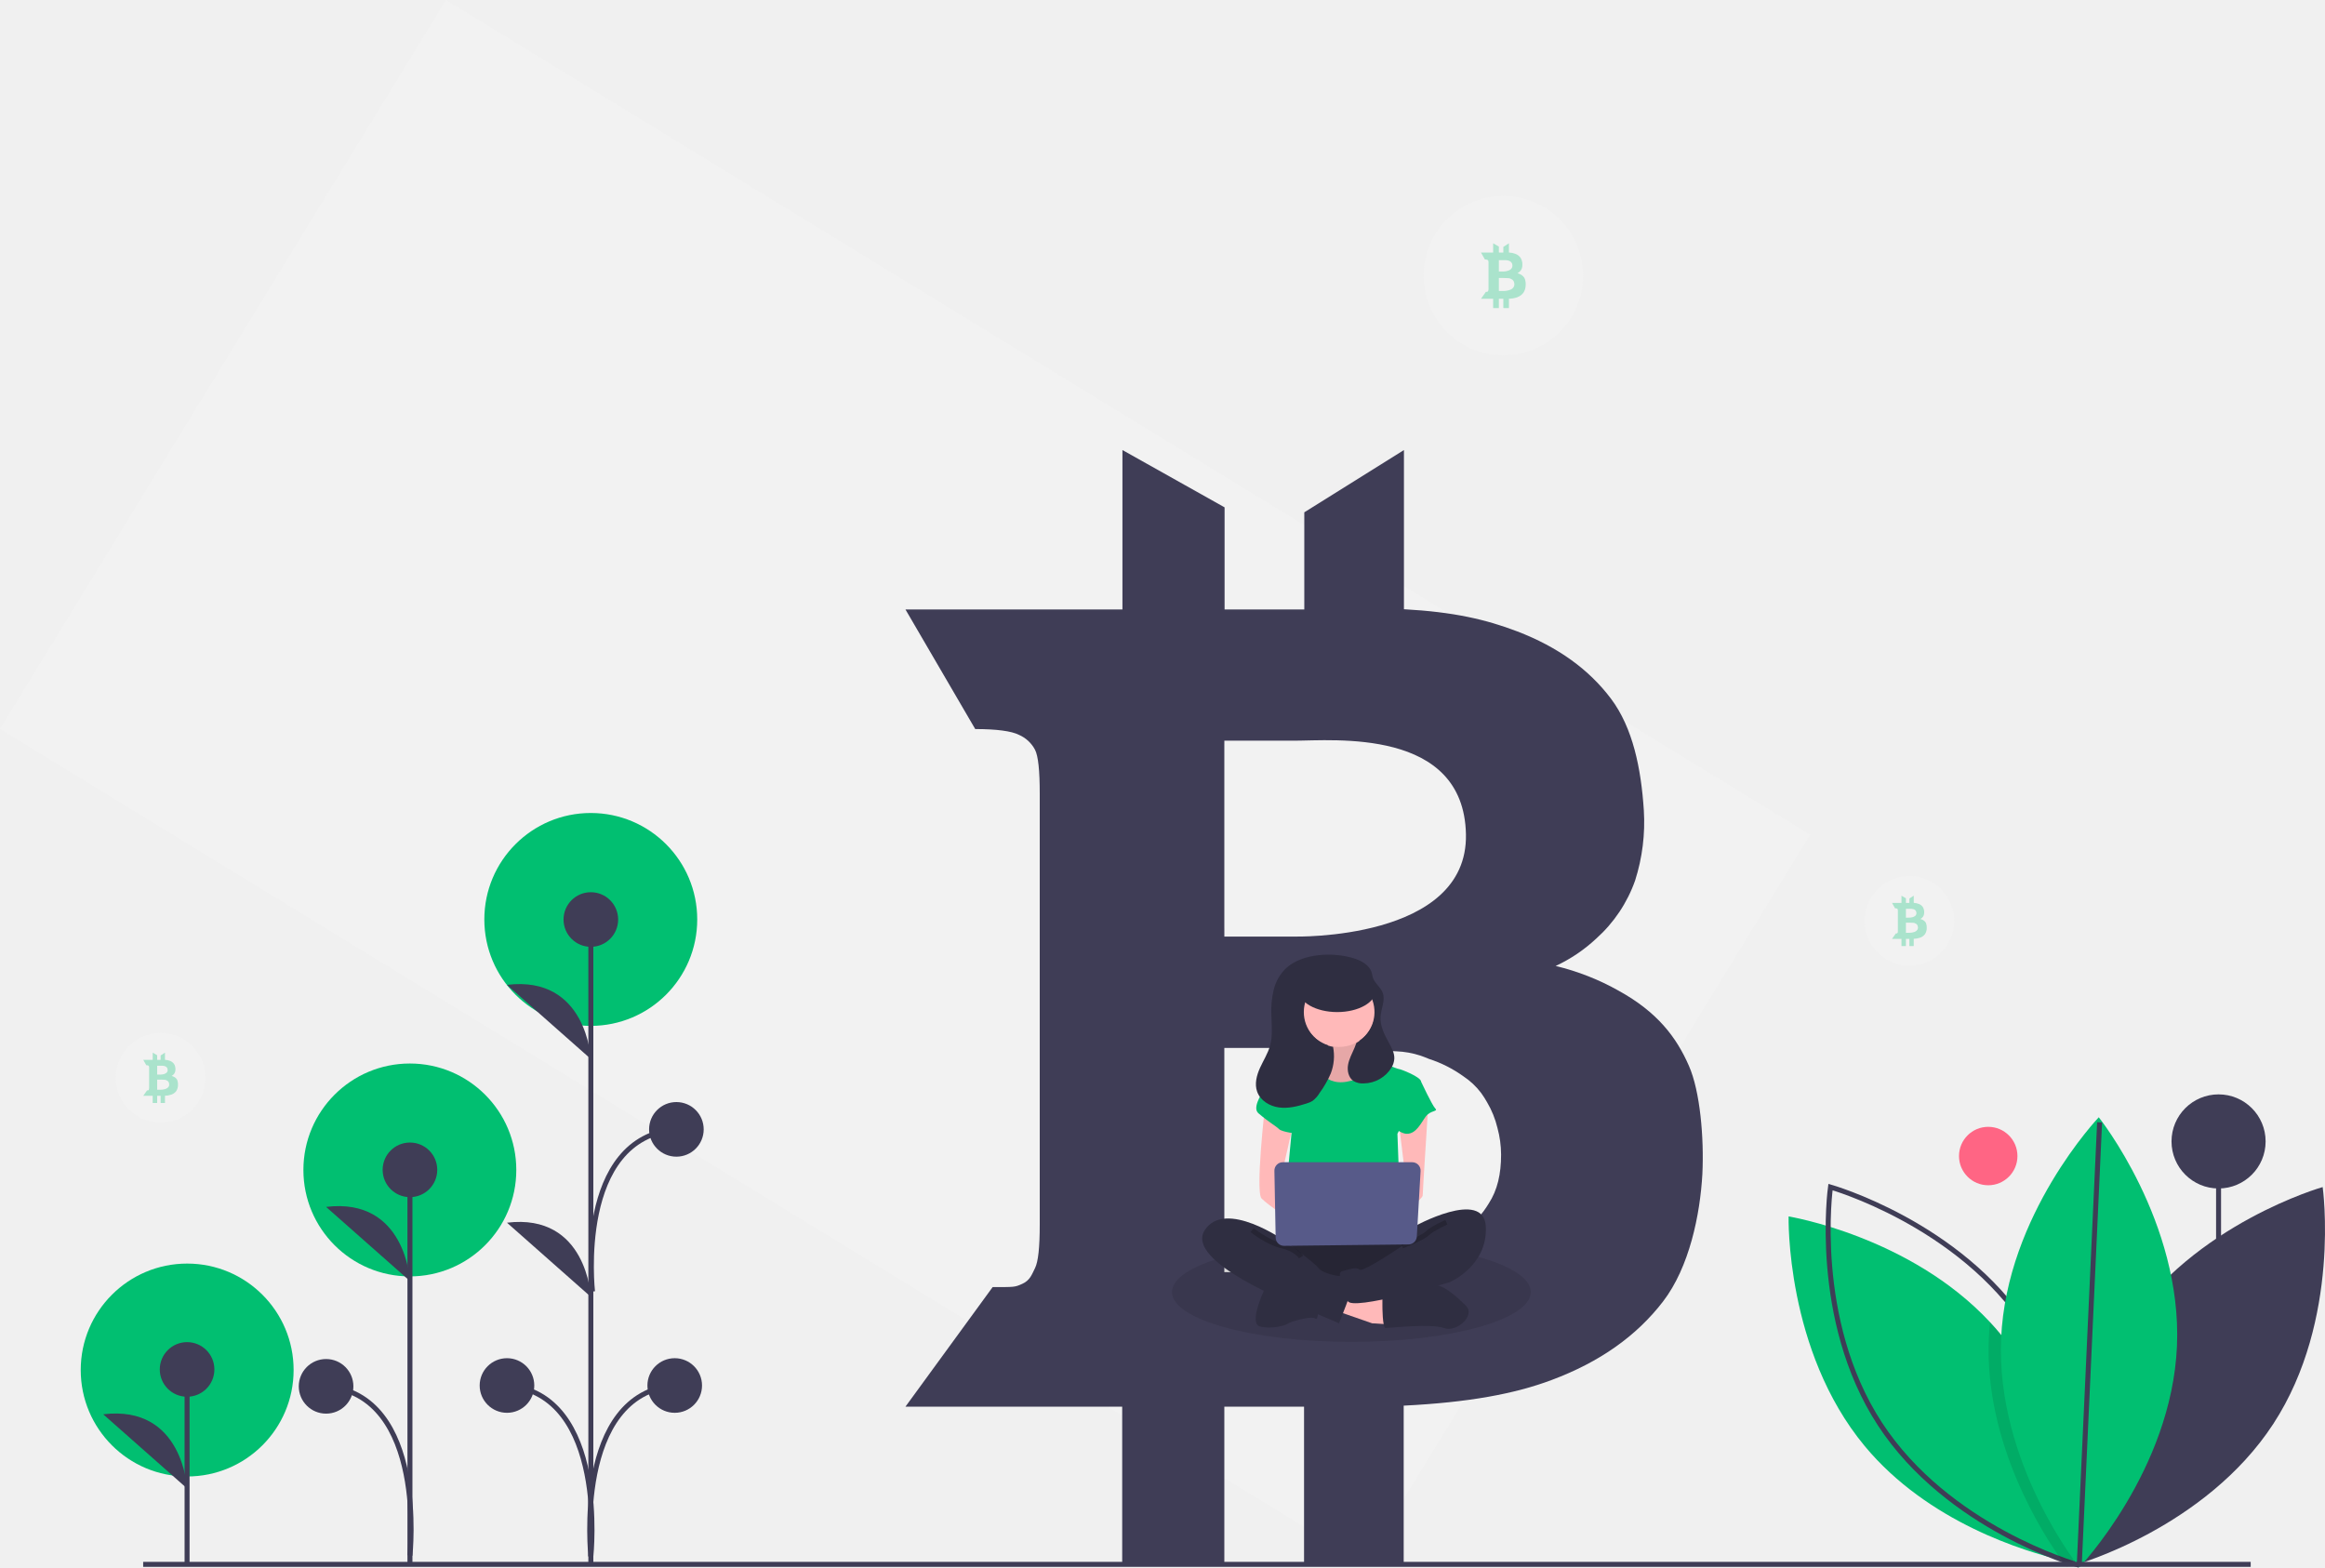
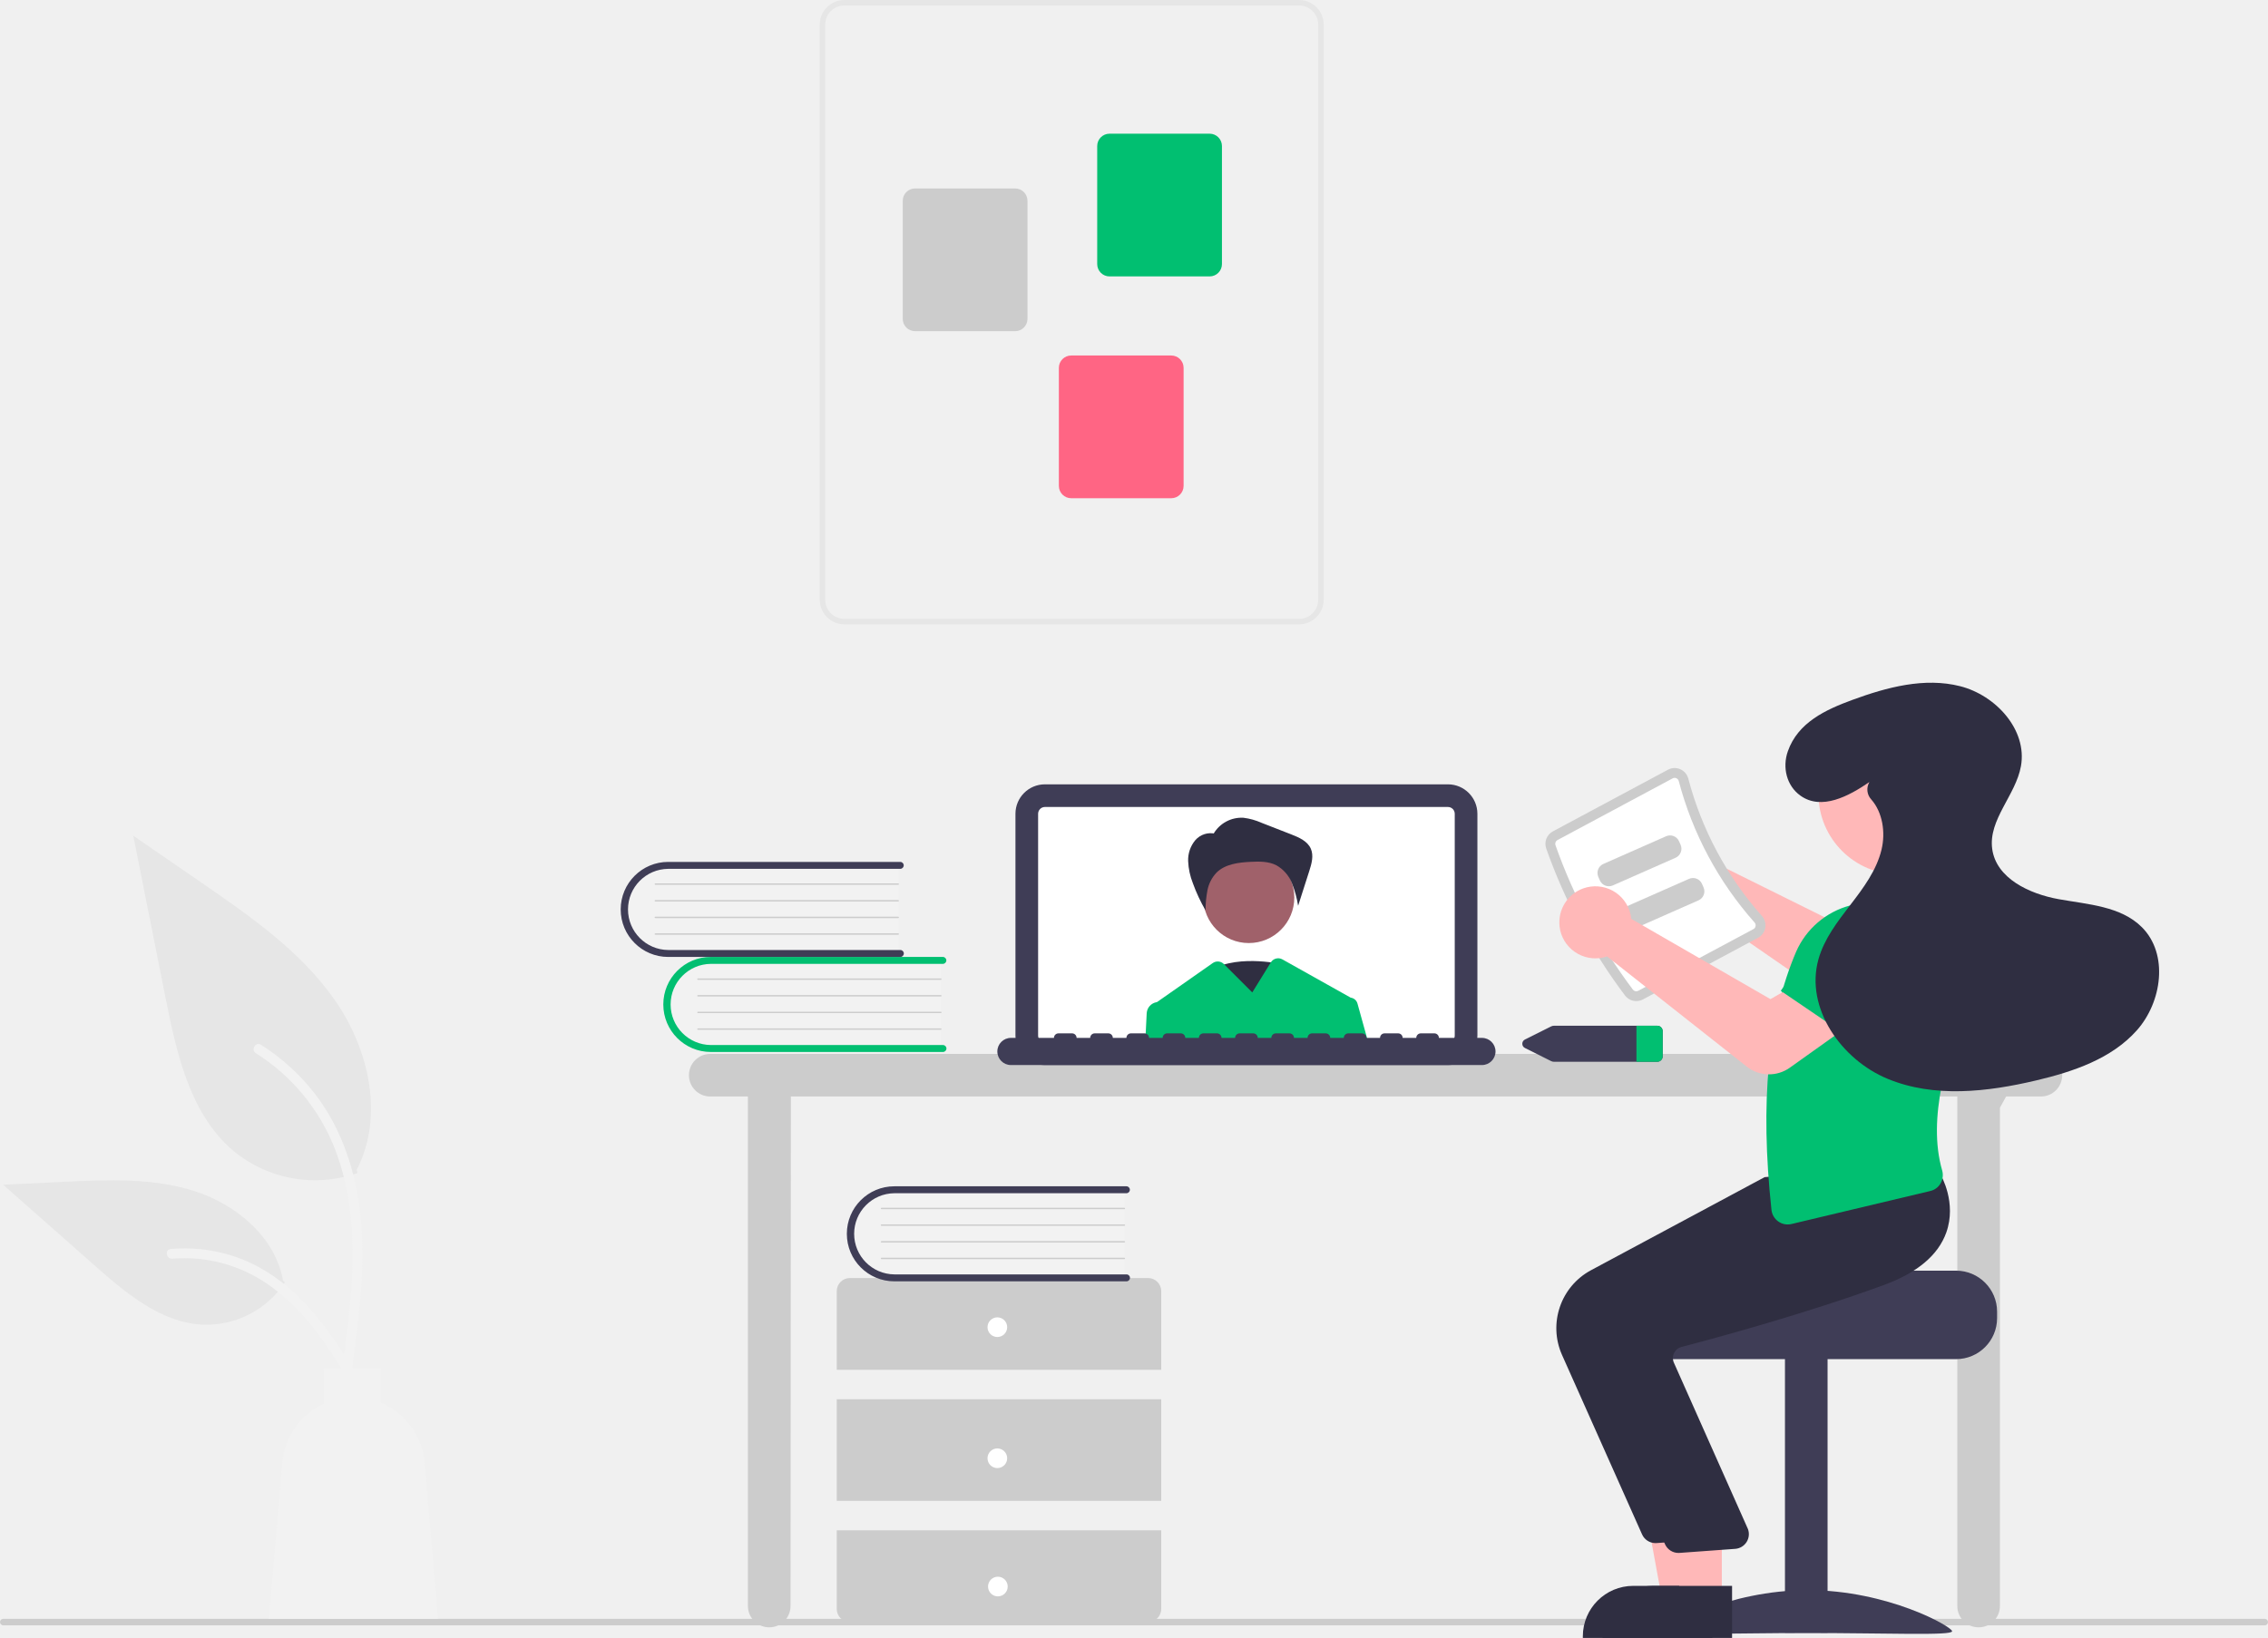
- <svg xmlns="http://www.w3.org/2000/svg" id="b8075969-ef49-4240-a25e-f088236f2735" data-name="Layer 1" width="933.321" height="629.287" viewBox="0 0 933.321 629.287">
-   <circle cx="603.482" cy="110.659" r="32" fill="#f2f2f2" />
-   <rect x="175.661" y="277.725" width="642" height="343" transform="translate(174.1087 -328.5784) rotate(31.45906)" fill="#f2f2f2" />
-   <path d="M811.321,563.266c-5-11.5-12.7-21.6-28.1-30.1a98.147,98.147,0,0,0-25.4-10,62.219,62.219,0,0,0,16.3-11,56.368,56.368,0,0,0,15.6-23.3,77.109,77.109,0,0,0,3.5-28.2c-1.1-16.8-4.4-33.1-13.2-44.8s-21.2-20.7-37.6-27c-12.6-4.8-25.5-7.8-45.5-8.9v-63.9l-40,25v39h-32v-41l-41-23v64h-87.1l28,48c8.65.01,14.51.81,17.5,2.3a13.225,13.225,0,0,1,6.5,6c1.3,2.5,1.9,8.4,1.9,17.5v173.2c0,9-.6,14.8-1.9,17.4s-2,4.9-5.1,6.3-3.2,1.3-11.8,1.3h-.1l-35,48h87v64h41v-64h32v64h40v-64.4c26-1.3,44.5-4.7,59.4-10.3,19.3-7.2,34.1-17.7,44.7-31.5s14.9-34.9,15.8-51.2C817.421,592.166,815.821,573.466,811.321,563.266Zm-186.5-129.2h.01v-1.33h27.96c15.73,0,68.15-5.24,69.02,37.57.88,42.81-69.02,41.06-69.02,41.06h-27.96v-3.3h-.01Zm0,122h32c6.5,0,28.86.99,37,1.36a35.499,35.499,0,0,1,9.76,1.74c1.15.39,2.24.83,3.42,1.32a49.732,49.732,0,0,1,13.79,6.98,28.807,28.807,0,0,1,7.13,6.7,38.229,38.229,0,0,1,2.36,3.69,37.473,37.473,0,0,1,4.17,10.29,41.737,41.737,0,0,1,1.47,10.72c0,7.79-1.44,14.24-4.99,19.7-4.81,8.06-12.7,13.77-21.58,17.8-22.96,10.44-52.53,9.7-52.53,9.7h-32Z" transform="translate(-133.3394 -135.4067)" fill="#3f3d56" />
-   <path d="M745.481,247.412a3.437,3.437,0,0,0-1.575-1.747,5.393,5.393,0,0,0-1.424-.58,3.482,3.482,0,0,0,.914-.638,3.282,3.282,0,0,0,.875-1.352,4.623,4.623,0,0,0,.196-1.637,4.992,4.992,0,0,0-.74-2.6,4.633,4.633,0,0,0-2.108-1.567,7.682,7.682,0,0,0-2.551-.517v-3.708l-2.242,1.451V236.78h-1.794v-2.379l-2.298-1.335V236.78h-4.883l1.57,2.786a2.447,2.447,0,0,1,.981.133.752.752,0,0,1,.364.348,2.884,2.884,0,0,1,.107,1.016v10.052a2.888,2.888,0,0,1-.107,1.01c-.073.151-.112.284-.286.366s-.179.075-.661.075h-.006l-1.962,2.786h4.877v3.714h2.298v-3.714h1.794v3.714H739.062v-3.737a10.628,10.628,0,0,0,3.33-.598,5.476,5.476,0,0,0,2.506-1.828,5.802,5.802,0,0,0,.886-2.971A6.754,6.754,0,0,0,745.481,247.412ZM735.026,239.914h.001v-.077h1.567c.882,0,3.82-.304,3.869,2.18.049,2.485-3.869,2.383-3.869,2.383H735.026v-.192h-.001Zm0,7.08h1.794c.364,0,1.618.057,2.074.079a1.929,1.929,0,0,1,.547.101c.064.023.126.048.192.077a2.753,2.753,0,0,1,.773.405,1.639,1.639,0,0,1,.4.389,2.482,2.482,0,0,1,.366.811,2.502,2.502,0,0,1,.082.622,2.085,2.085,0,0,1-.28,1.143,2.648,2.648,0,0,1-1.21,1.033,7.554,7.554,0,0,1-2.945.563h-1.794Z" transform="translate(-133.3394 -135.4067)" fill="#01bf71" opacity="0.3" />
-   <circle cx="798.13" cy="464.063" r="11.729" fill="#ff6584" />
-   <line x1="890.596" y1="591.744" x2="890.596" y2="458.194" fill="#3f3d56" stroke="#3f3d56" stroke-miterlimit="10" stroke-width="2" />
-   <circle cx="890.596" cy="458.194" r="18.886" fill="#3f3d56" />
-   <path d="M986.741,668.376c-27.28,41.835-19.805,95.043-19.805,95.043s51.704-14.619,78.983-56.454,19.805-95.043,19.805-95.043S1014.02,626.542,986.741,668.376Z" transform="translate(-133.3394 -135.4067)" fill="#3f3d56" />
-   <path d="M966.791,762.933s-.664-.106-1.886-.353c-.975-.198-2.317-.48-3.956-.869-14.652-3.455-53.608-15.133-79.077-45.837-31.877-38.447-30.534-92.161-30.534-92.161s48.74,7.92,80.857,42.446q2.088,2.225,4.062,4.613c27.737,33.452,30.322,78.462,30.527,89.589C966.812,762.028,966.791,762.933,966.791,762.933Z" transform="translate(-133.3394 -135.4067)" fill="#01bf71" />
-   <path d="M947.131,668.376c27.28,41.835,19.805,95.043,19.805,95.043s-51.704-14.619-78.983-56.454-19.805-95.043-19.805-95.043S919.851,626.542,947.131,668.376Z" transform="translate(-133.3394 -135.4067)" fill="none" stroke="#3f3d56" stroke-miterlimit="10" stroke-width="2" />
-   <path d="M966.783,760.361c-.721.869-1.356,1.611-1.879,2.218-1.159,1.321-1.816,2.014-1.816,2.014s-.798-1.003-2.141-2.882c-7.369-10.272-31.071-46.797-29.241-88.989q.148-3.317.487-6.563,2.088,2.225,4.062,4.613C963.993,704.224,966.579,749.234,966.783,760.361Z" transform="translate(-133.3394 -135.4067)" opacity="0.1" />
-   <path d="M1007.232,675.773c-2.156,49.896-39.195,88.82-39.195,88.82s-33.543-41.974-31.387-91.871,39.195-88.82,39.195-88.82S1009.388,625.876,1007.232,675.773Z" transform="translate(-133.3394 -135.4067)" fill="#01bf71" />
-   <line x1="834.697" y1="627.774" x2="842.84" y2="450.531" fill="none" stroke="#3f3d56" stroke-miterlimit="10" stroke-width="2" />
-   <line x1="57.472" y1="627.968" x2="903.492" y2="627.968" fill="none" stroke="#3f3d56" stroke-miterlimit="10" stroke-width="2" />
-   <circle cx="237.156" cy="369.084" r="42.73" fill="#01bf71" />
-   <circle cx="164.526" cy="469.648" r="42.73" fill="#01bf71" />
-   <circle cx="75.136" cy="549.96" r="42.73" fill="#01bf71" />
-   <line x1="75.098" y1="627.235" x2="75.098" y2="549.725" fill="#3f3d56" stroke="#3f3d56" stroke-miterlimit="10" stroke-width="2" />
-   <circle cx="75.098" cy="549.725" r="10.961" fill="#3f3d56" />
-   <path d="M208.437,732.903s-1.566-33.678-33.666-29.764" transform="translate(-133.3394 -135.4067)" fill="#3f3d56" />
-   <line x1="237.182" y1="627.779" x2="237.182" y2="369.241" fill="#3f3d56" stroke="#3f3d56" stroke-miterlimit="10" stroke-width="2" />
-   <circle cx="237.182" cy="369.119" r="10.961" fill="#3f3d56" />
-   <circle cx="203.516" cy="556.172" r="10.961" fill="#3f3d56" />
-   <path d="M370.522,560.515s-1.566-33.678-33.666-29.764" transform="translate(-133.3394 -135.4067)" fill="#3f3d56" />
-   <path d="M370.522,655.989s-1.566-33.678-33.666-29.764" transform="translate(-133.3394 -135.4067)" fill="#3f3d56" />
-   <path d="M370.522,760.173s7.046-65.462-33.666-68.594" transform="translate(-133.3394 -135.4067)" fill="none" stroke="#3f3d56" stroke-miterlimit="10" stroke-width="2" />
-   <circle cx="270.853" cy="556.172" r="10.961" fill="#3f3d56" />
-   <path d="M370.527,760.173s-7.046-65.462,33.666-68.594" transform="translate(-133.3394 -135.4067)" fill="none" stroke="#3f3d56" stroke-miterlimit="10" stroke-width="2" />
-   <circle cx="271.521" cy="453.354" r="10.961" fill="#3f3d56" />
-   <path d="M371.194,653.862s-7.046-61.97,33.666-65.102" transform="translate(-133.3394 -135.4067)" fill="none" stroke="#3f3d56" stroke-miterlimit="10" stroke-width="2" />
-   <line x1="164.565" y1="627.414" x2="164.565" y2="469.601" fill="#3f3d56" stroke="#3f3d56" stroke-miterlimit="10" stroke-width="2" />
-   <circle cx="164.565" cy="469.601" r="10.961" fill="#3f3d56" />
-   <path d="M297.904,649.647s-1.566-33.678-33.666-29.764" transform="translate(-133.3394 -135.4067)" fill="#3f3d56" />
-   <path d="M297.904,759.808s7.046-64.764-33.666-67.895" transform="translate(-133.3394 -135.4067)" fill="none" stroke="#3f3d56" stroke-miterlimit="10" stroke-width="2" />
-   <circle cx="130.899" cy="556.506" r="10.961" fill="#3f3d56" />
-   <circle cx="766.482" cy="369.659" r="18" fill="#f2f2f2" />
-   <path d="M709.351,636.366c-22.96,10.44-52.53,9.7-52.53,9.7h-32v-6.11c13.04-3.64,31.07-5.89,51-5.89A233.659,233.659,0,0,1,709.351,636.366Z" transform="translate(-133.3394 -135.4067)" opacity="0.1" />
-   <path d="M747.821,654.066c0,11.05-32.24,20-72,20s-72-8.95-72-20c0-5.51,8.02-10.5,21-14.11v6.11h32s29.57.74,52.53-9.7C732.221,639.706,747.821,646.376,747.821,654.066Z" transform="translate(-133.3394 -135.4067)" opacity="0.1" />
-   <rect x="521.043" y="394.129" width="30.635" height="30.69" fill="#2f2e41" />
-   <path d="M665.775,551.238s2.536,8.875-1.902,9.509a17.323,17.323,0,0,0-7.607,3.17l8.241,10.777h15.214l9.509-9.509s-12.679-9.509-10.143-15.214S665.775,551.238,665.775,551.238Z" transform="translate(-133.3394 -135.4067)" fill="#ffb9b9" />
-   <path d="M665.775,551.238s2.536,8.875-1.902,9.509a17.323,17.323,0,0,0-7.607,3.17l8.241,10.777h15.214l9.509-9.509s-12.679-9.509-10.143-15.214S665.775,551.238,665.775,551.238Z" transform="translate(-133.3394 -135.4067)" opacity="0.1" />
-   <polygon points="536.239 526.136 550.82 531.207 560.962 531.841 560.328 522.966 539.409 516.779 536.239 526.136" fill="#ffb9b9" />
-   <path d="M688.279,659.641s0,8.875,1.268,8.875,18.384-1.902,23.456,0,12.679-5.071,8.875-8.875-10.008-9.509-13.879-8.241-19.719,4.438-19.719,4.438Z" transform="translate(-133.3394 -135.4067)" fill="#2f2e41" />
-   <path d="M641.685,651.4s-7.607,15.214-2.536,16.482,10.777-.634,11.411-1.268,9.509-3.17,10.777-1.902,1.268-5.071,1.268-5.071Z" transform="translate(-133.3394 -135.4067)" fill="#2f2e41" />
-   <path d="M648.025,630.48s-12.045,16.482-3.17,20.92,51.349,4.438,54.518,0,4.438-18.384,0-19.652S648.025,630.48,648.025,630.48Z" transform="translate(-133.3394 -135.4067)" fill="#2f2e41" />
-   <path d="M648.025,630.48s-12.045,16.482-3.17,20.92,51.349,4.438,54.518,0,4.438-18.384,0-19.652S648.025,630.48,648.025,630.48Z" transform="translate(-133.3394 -135.4067)" opacity="0.2" />
-   <circle cx="537.507" cy="405.689" r="14.58" fill="#ffb9b9" />
-   <path d="M648.025,563.917l12.679-2.536s3.17,10.143,13.313,8.241,12.679-8.241,12.679-8.241,7.607,3.17,8.241,3.17,8.875,3.17,8.875,5.071-9.509,20.92-9.509,20.92l1.268,34.232-46.911-1.268,3.17-33.598Z" transform="translate(-133.3394 -135.4067)" fill="#01bf71" />
-   <path d="M641.051,580.399s-3.804,33.598-1.268,36.134,12.679,9.509,12.679,9.509v-7.607l-5.071-9.509,5.071-22.188Z" transform="translate(-133.3394 -135.4067)" fill="#ffb9b9" />
-   <path d="M706.663,579.448s-2.219,34.549-2.219,35.817-5.705,5.705-7.607,5.705-3.17-3.17-3.17-3.17l4.438-5.071-3.17-25.991Z" transform="translate(-133.3394 -135.4067)" fill="#ffb9b9" />
-   <path d="M700.641,627.944s28.527-15.848,29.161,0-14.58,22.188-14.58,22.188-39.304,11.786-40.889,7.478-4.754-11.281-2.219-11.915,5.705-1.902,6.973-.634,17.116-9.509,17.116-9.509Z" transform="translate(-133.3394 -135.4067)" fill="#2f2e41" />
-   <path d="M713.954,626.042s-5.705,2.536-7.607,4.438-10.143,5.071-10.143,5.071" transform="translate(-133.3394 -135.4067)" fill="none" stroke="#000" stroke-miterlimit="10" stroke-width="2" opacity="0.2" />
-   <path d="M651.828,565.185l-3.804-1.268s-13.947,14.58-9.509,18.384,6.973,5.071,8.241,6.339,7.607,1.902,7.607,1.902Z" transform="translate(-133.3394 -135.4067)" fill="#01bf71" />
-   <path d="M698.105,568.355l5.705,1.268s4.438,9.509,5.705,10.777-1.902.634-3.804,3.17-3.804,6.973-7.607,6.973-8.875-6.339-8.875-6.339Z" transform="translate(-133.3394 -135.4067)" fill="#01bf71" />
-   <path d="M649.293,633.65s-24.089-17.116-32.331-4.438,35.5,29.795,41.84,32.331,12.045,5.071,12.045,5.071,5.705-13.947,5.705-16.482-4.438-2.536-5.705-2.536-6.973-1.268-8.241-3.17S649.293,633.65,649.293,633.65Z" transform="translate(-133.3394 -135.4067)" fill="#2f2e41" />
-   <path d="M635.98,629.212s6.339,5.071,12.045,6.339,7.607,4.438,7.607,4.438" transform="translate(-133.3394 -135.4067)" fill="none" stroke="#000" stroke-miterlimit="10" stroke-width="2" opacity="0.2" />
-   <path d="M644.92,605.376l.506,26.841a3.36,3.36,0,0,0,3.397,3.296l49.949-.561a3.36,3.36,0,0,0,3.317-3.166l1.516-26.28a3.36,3.36,0,0,0-3.355-3.554H648.279A3.36,3.36,0,0,0,644.92,605.376Z" transform="translate(-133.3394 -135.4067)" fill="#575a89" />
-   <path d="M639.142,564.077c1.36-3.002,3.189-5.819,4.06-8.998,1.044-3.81.638-7.841.513-11.789a37.017,37.017,0,0,1,.884-10.403,17.885,17.885,0,0,1,5.142-8.953c6.643-5.931,18.802-6.356,26.914-3.888,3.198.973,6.605,2.827,7.398,6.074.12.49.173.995.307,1.482.664,2.418,3.138,3.948,4.03,6.291,1.154,3.031-.626,6.327-.858,9.561-.272,3.777,1.585,7.344,3.415,10.659,1.088,1.971,2.219,4.07,2.111,6.318a7.982,7.982,0,0,1-1.092,3.483,13.281,13.281,0,0,1-11.156,6.395,6.999,6.999,0,0,1-4.179-.987c-1.98-1.363-2.56-4.108-2.147-6.476s1.614-4.51,2.556-6.721c.289-.679.55-1.369.79-2.066a14.186,14.186,0,1,0-9.357,1.587,19.216,19.216,0,0,1-.931,10.685,40.347,40.347,0,0,1-4.487,7.823,10.801,10.801,0,0,1-2.858,3.199,10.143,10.143,0,0,1-2.435,1.04c-3.581,1.152-7.351,2.078-11.077,1.56s-7.415-2.765-8.684-6.306C636.888,570.546,637.781,567.079,639.142,564.077Z" transform="translate(-133.3394 -135.4067)" fill="#2f2e41" />
-   <ellipse cx="536.801" cy="397.502" rx="15.474" ry="8.768" fill="#2f2e41" />
-   <path d="M906.55,506.112a2.671,2.671,0,0,0-1.224-1.357,4.191,4.191,0,0,0-1.106-.451,2.706,2.706,0,0,0,.71-.496,2.55,2.55,0,0,0,.68-1.051,3.592,3.592,0,0,0,.152-1.272,3.879,3.879,0,0,0-.575-2.02,3.6,3.6,0,0,0-1.638-1.218,5.969,5.969,0,0,0-1.982-.401v-2.882l-1.742,1.127v1.759h-1.394v-1.849l-1.786-1.037v2.886h-3.794l1.22,2.165a1.902,1.902,0,0,1,.762.104.585.585,0,0,1,.283.271,2.241,2.241,0,0,1,.083.789v7.811a2.244,2.244,0,0,1-.083.785c-.057.117-.087.221-.222.284s-.139.059-.514.059h-.004l-1.525,2.165H896.64v2.886h1.786v-2.886h1.394v2.886h1.742v-2.904a8.259,8.259,0,0,0,2.588-.465,4.256,4.256,0,0,0,1.947-1.421,4.508,4.508,0,0,0,.688-2.309A5.248,5.248,0,0,0,906.55,506.112Zm-8.124-5.827h0v-.06h1.218c.685,0,2.969-.236,3.007,1.694.038,1.931-3.007,1.852-3.007,1.852h-1.218v-.149H898.426Zm0,5.502h1.394c.283,0,1.257.045,1.612.061a1.499,1.499,0,0,1,.425.078c.05.018.098.037.149.06a2.139,2.139,0,0,1,.601.315,1.274,1.274,0,0,1,.311.302,1.928,1.928,0,0,1,.284.63,1.945,1.945,0,0,1,.064.483,1.62,1.62,0,0,1-.217.888,2.058,2.058,0,0,1-.94.803,5.87,5.87,0,0,1-2.288.437h-1.394Z" transform="translate(-133.3394 -135.4067)" fill="#01bf71" opacity="0.3" />
-   <circle cx="64.482" cy="432.659" r="18" fill="#f2f2f2" />
-   <path d="M204.55,569.112a2.671,2.671,0,0,0-1.224-1.357,4.191,4.191,0,0,0-1.106-.451,2.706,2.706,0,0,0,.71-.496,2.55,2.55,0,0,0,.68-1.051,3.592,3.592,0,0,0,.152-1.272,3.879,3.879,0,0,0-.575-2.02,3.6,3.6,0,0,0-1.638-1.218,5.969,5.969,0,0,0-1.982-.401v-2.882l-1.742,1.127v1.759h-1.394v-1.849l-1.786-1.037v2.886h-3.794l1.22,2.165a1.902,1.902,0,0,1,.762.104.585.585,0,0,1,.283.271,2.241,2.241,0,0,1,.083.789v7.811a2.244,2.244,0,0,1-.083.785c-.057.117-.087.221-.222.284s-.139.059-.514.059h-.004l-1.525,2.165H194.64v2.886h1.786v-2.886h1.394v2.886h1.742v-2.904a8.259,8.259,0,0,0,2.588-.465,4.256,4.256,0,0,0,1.947-1.421,4.508,4.508,0,0,0,.688-2.309A5.248,5.248,0,0,0,204.55,569.112Zm-8.124-5.827h0v-.06h1.218c.685,0,2.969-.236,3.007,1.694.038,1.931-3.007,1.852-3.007,1.852h-1.218v-.149H196.426Zm0,5.502h1.394c.283,0,1.257.045,1.612.061a1.499,1.499,0,0,1,.425.078c.05.018.098.037.149.06a2.139,2.139,0,0,1,.601.315,1.274,1.274,0,0,1,.311.302,1.928,1.928,0,0,1,.284.63,1.945,1.945,0,0,1,.064.483,1.62,1.62,0,0,1-.217.888,2.058,2.058,0,0,1-.94.803,5.87,5.87,0,0,1-2.288.437h-1.394Z" transform="translate(-133.3394 -135.4067)" fill="#01bf71" opacity="0.3" />
+ <svg xmlns="http://www.w3.org/2000/svg" id="b05a6369-67c7-4001-9b85-a83fbbd225d4" data-name="Layer 1" width="692" height="499.877" viewBox="0 0 692 499.877">
+   <path d="M945,696.105H255a1,1,0,0,1,0-2H945a1,1,0,0,1,0,2Z" transform="translate(-254 -200.0616)" fill="#ccc" />
+   <path d="M876.704,521.703h-406a6.5,6.5,0,1,0,0,13h11.5v155.5a6.5,6.5,0,0,0,13,0l.099-155.5H851.204v155.5a6.5,6.5,0,0,0,13,0V538.13l1.891-3.427h10.609a6.5,6.5,0,1,0,0-13Z" transform="translate(-254 -200.0616)" fill="#ccc" />
+   <path d="M695.794,525.105H572.812a8.992,8.992,0,0,1-8.982-8.982V448.414a8.992,8.992,0,0,1,8.982-8.982H695.794a8.992,8.992,0,0,1,8.982,8.982v67.709A8.992,8.992,0,0,1,695.794,525.105Z" transform="translate(-254 -200.0616)" fill="#3f3d56" />
+   <path d="M695.793,446.345H572.813a2.074,2.074,0,0,0-2.07,2.07v67.71a2.074,2.074,0,0,0,2.07,2.07H695.793a2.074,2.074,0,0,0,2.07-2.07v-67.71A2.074,2.074,0,0,0,695.793,446.345Z" transform="translate(-254 -200.0616)" fill="#fff" />
+   <path d="M644.792,494.283s-14.722-3.392-22.82,2.827,10.306,20.355,10.306,20.355Z" transform="translate(-254 -200.0616)" fill="#2f2e41" />
+   <circle cx="381.024" cy="273.924" r="13.887" fill="#a0616a" />
+   <path d="M624.286,454.492a9.898,9.898,0,0,1,9.126-4.856,19.397,19.397,0,0,1,5.515,1.544l9.078,3.541c2.349.916,4.922,2.039,5.941,4.345.946,2.141.24,4.613-.474,6.841l-3.397,10.593a32.246,32.246,0,0,0-1.925-6.998,10.835,10.835,0,0,0-4.704-5.364c-2.358-1.21-5.137-1.185-7.785-1.057-3.749.18-7.826.657-10.489,3.302a10.895,10.895,0,0,0-2.765,5.399,32.5,32.5,0,0,0-.58,6.112,50.669,50.669,0,0,1-3.869-8.295,20.525,20.525,0,0,1-1.438-6.715,9.444,9.444,0,0,1,2.165-6.387,6.195,6.195,0,0,1,6.231-1.961Z" transform="translate(-254 -200.0616)" fill="#2f2e41" />
+   <path d="M668.183,506.325a2.472,2.472,0,0,0-2.07-1.79.86.86,0,0,0-.1-.06L645.282,492.856a2.637,2.637,0,0,0-3.528.908l-5.67,9.18-8.54-8.54-.136-.136a2.636,2.636,0,0,0-3.376-.295l-17.038,11.931c-.03,0-.06.01-.09.01a3.633,3.633,0,0,0-3.03,3.39l-.44,8.89h68.04Z" transform="translate(-254 -200.0616)" fill="#01bf71" />
+   <path d="M706.158,516.814H693.03a1.382,1.382,0,0,0-1.382-1.382h-4.145a1.382,1.382,0,0,0-1.382,1.382h-4.145a1.382,1.382,0,0,0-1.382-1.382H676.449a1.382,1.382,0,0,0-1.382,1.382h-4.145a1.382,1.382,0,0,0-1.382-1.382h-4.145a1.382,1.382,0,0,0-1.382,1.382h-4.145A1.382,1.382,0,0,0,658.485,515.432h-4.145a1.382,1.382,0,0,0-1.382,1.382h-4.145a1.382,1.382,0,0,0-1.382-1.382H643.285a1.382,1.382,0,0,0-1.382,1.382H637.758a1.382,1.382,0,0,0-1.382-1.382h-4.145a1.382,1.382,0,0,0-1.382,1.382h-4.145a1.382,1.382,0,0,0-1.382-1.382h-4.145a1.382,1.382,0,0,0-1.382,1.382H615.649a1.382,1.382,0,0,0-1.382-1.382h-4.145a1.382,1.382,0,0,0-1.382,1.382h-4.145a1.382,1.382,0,0,0-1.382-1.382h-4.145a1.382,1.382,0,0,0-1.382,1.382h-4.145a1.382,1.382,0,0,0-1.382-1.382h-4.145a1.382,1.382,0,0,0-1.382,1.382H582.485a1.382,1.382,0,0,0-1.382-1.382H576.958a1.382,1.382,0,0,0-1.382,1.382H562.449a4.145,4.145,0,0,0,0,8.291H706.158a4.145,4.145,0,0,0,0-8.291Z" transform="translate(-254 -200.0616)" fill="#3f3d56" />
+   <path d="M541.079,492.74v27.526H472.117a13.771,13.771,0,1,1,0-27.526Z" transform="translate(-254 -200.0616)" fill="#f2f2f2" />
+   <path d="M542.773,520.054a1.059,1.059,0,0,1-1.059,1.059h-70.826a14.504,14.504,0,1,1,0-29.008h70.826a1.059,1.059,0,0,1,0,2.117h-70.826a12.387,12.387,0,0,0,0,24.773h70.826A1.059,1.059,0,0,1,542.773,520.054Z" transform="translate(-254 -200.0616)" fill="#01bf71" />
+   <path d="M541.079,499.092H466.971a.212.212,0,1,1,0-.423h74.108a.212.212,0,0,1,0,.423Z" transform="translate(-254 -200.0616)" fill="#ccc" />
+   <path d="M541.079,504.174H466.971a.212.212,0,1,1,0-.423h74.108a.212.212,0,0,1,0,.423Z" transform="translate(-254 -200.0616)" fill="#ccc" />
+   <path d="M541.079,509.255H466.971a.212.212,0,1,1,0-.423h74.108a.212.212,0,0,1,0,.423Z" transform="translate(-254 -200.0616)" fill="#ccc" />
+   <path d="M541.079,514.337H466.971a.212.212,0,1,1,0-.423h74.108a.212.212,0,0,1,0,.423Z" transform="translate(-254 -200.0616)" fill="#ccc" />
+   <path d="M528.079,463.74v27.526H459.117a13.771,13.771,0,1,1,0-27.526Z" transform="translate(-254 -200.0616)" fill="#f2f2f2" />
+   <path d="M529.773,491.054a1.059,1.059,0,0,1-1.059,1.059h-70.826a14.504,14.504,0,1,1,0-29.008h70.826a1.059,1.059,0,0,1,0,2.117h-70.826a12.387,12.387,0,0,0,0,24.773h70.826A1.059,1.059,0,0,1,529.773,491.054Z" transform="translate(-254 -200.0616)" fill="#3f3d56" />
+   <path d="M528.079,470.092H453.971a.212.212,0,1,1,0-.423h74.108a.212.212,0,0,1,0,.423Z" transform="translate(-254 -200.0616)" fill="#ccc" />
+   <path d="M528.079,475.174H453.971a.212.212,0,1,1,0-.423h74.108a.212.212,0,0,1,0,.423Z" transform="translate(-254 -200.0616)" fill="#ccc" />
+   <path d="M528.079,480.255H453.971a.212.212,0,1,1,0-.423h74.108a.212.212,0,0,1,0,.423Z" transform="translate(-254 -200.0616)" fill="#ccc" />
+   <path d="M528.079,485.337H453.971a.212.212,0,1,1,0-.423h74.108a.212.212,0,0,1,0,.423Z" transform="translate(-254 -200.0616)" fill="#ccc" />
+   <path d="M608.303,618.105v-24a4,4,0,0,0-4-4h-91a4,4,0,0,0-4,4v24Z" transform="translate(-254 -200.0616)" fill="#ccc" />
+   <rect x="255.303" y="427.043" width="99" height="31" fill="#ccc" />
+   <path d="M509.303,667.105v24a4,4,0,0,0,4,4h91a4,4,0,0,0,4-4v-24Z" transform="translate(-254 -200.0616)" fill="#ccc" />
+   <circle cx="304.303" cy="405.043" r="3" fill="#fff" />
+   <circle cx="304.303" cy="445.043" r="3" fill="#fff" />
+   <circle cx="304.464" cy="484.196" r="3" fill="#fff" />
+   <path d="M597.079,562.74v27.526H528.117a13.771,13.771,0,1,1,0-27.526Z" transform="translate(-254 -200.0616)" fill="#f2f2f2" />
+   <path d="M598.773,590.054a1.059,1.059,0,0,1-1.059,1.059h-70.826a14.504,14.504,0,1,1,0-29.008h70.826a1.059,1.059,0,0,1,0,2.117h-70.826a12.387,12.387,0,0,0,0,24.773h70.826A1.059,1.059,0,0,1,598.773,590.054Z" transform="translate(-254 -200.0616)" fill="#3f3d56" />
+   <path d="M597.079,569.092H522.971a.212.212,0,1,1,0-.423h74.108a.212.212,0,0,1,0,.423Z" transform="translate(-254 -200.0616)" fill="#ccc" />
+   <path d="M597.079,574.174H522.971a.212.212,0,1,1,0-.423h74.108a.212.212,0,0,1,0,.423Z" transform="translate(-254 -200.0616)" fill="#ccc" />
+   <path d="M597.079,579.255H522.971a.212.212,0,1,1,0-.423h74.108a.212.212,0,0,1,0,.423Z" transform="translate(-254 -200.0616)" fill="#ccc" />
+   <path d="M597.079,584.337H522.971a.212.212,0,1,1,0-.423h74.108a.212.212,0,0,1,0,.423Z" transform="translate(-254 -200.0616)" fill="#ccc" />
+   <path d="M504.11,383.083v-175.5a7.53,7.53,0,0,1,7.521-7.521H650.36a7.53,7.53,0,0,1,7.521,7.521v175.5a7.53,7.53,0,0,1-7.521,7.521H511.632A7.53,7.53,0,0,1,504.11,383.083Zm7.521-181.35a5.857,5.857,0,0,0-5.85,5.85v175.5a5.857,5.857,0,0,0,5.85,5.85H650.36a5.857,5.857,0,0,0,5.85-5.85v-175.5a5.857,5.857,0,0,0-5.85-5.85Z" transform="translate(-254 -200.0616)" fill="#e6e6e6" />
+   <path d="M588.775,280.659V244.624a3.765,3.765,0,0,1,3.761-3.761h30.537a3.765,3.765,0,0,1,3.761,3.761v36.036a3.765,3.765,0,0,1-3.761,3.761h-30.537A3.765,3.765,0,0,1,588.775,280.659Z" transform="translate(-254 -200.0616)" fill="#01bf71" />
+   <path d="M529.44,297.374V261.338a3.765,3.765,0,0,1,3.761-3.761h30.537a3.765,3.765,0,0,1,3.761,3.761v36.036a3.765,3.765,0,0,1-3.761,3.761h-30.537A3.765,3.765,0,0,1,529.44,297.374Z" transform="translate(-254 -200.0616)" fill="#ccc" />
+   <path d="M577.075,348.352V312.317a3.765,3.765,0,0,1,3.761-3.761h30.537a3.765,3.765,0,0,1,3.761,3.761v36.036a3.765,3.765,0,0,1-3.761,3.761h-30.537A3.765,3.765,0,0,1,577.075,348.352Z" transform="translate(-254 -200.0616)" fill="#ff6584" />
+   <path d="M759.563,513.105H728.143a1.941,1.941,0,0,0-.86.2l-7.93,3.97a1.445,1.445,0,0,0,0,2.66l7.93,3.97a1.941,1.941,0,0,0,.86.2h31.42a1.649,1.649,0,0,0,1.74-1.53v-7.94A1.649,1.649,0,0,0,759.563,513.105Z" transform="translate(-254 -200.0616)" fill="#3f3d56" />
+   <path d="M761.303,514.635v7.94a1.649,1.649,0,0,1-1.74,1.53h-6.26v-11h6.26A1.649,1.649,0,0,1,761.303,514.635Z" transform="translate(-254 -200.0616)" fill="#01bf71" />
+   <path d="M759.327,453.705a11.003,11.003,0,0,1,14.89,6.915,10.588,10.588,0,0,1,.32,1.435l43.938,21.788,10.168-6.739,12.652,14.565L825.769,504.279a11.149,11.149,0,0,1-13.301.513l-44.579-30.828a10.511,10.511,0,0,1-1.015.37,11.003,11.003,0,0,1-14.01-8.561,10.708,10.708,0,0,1-.163-1.34A11.036,11.036,0,0,1,759.327,453.705Z" transform="translate(-254 -200.0616)" fill="#ffb8b8" />
+   <path d="M850.841,587.853H802.831c0,1.38-49.48,2.5-49.48,2.5a12.86,12.86,0,0,0-2.11,2,12.41,12.41,0,0,0-2.9,8v2a12.505,12.505,0,0,0,12.5,12.5h90a12.511,12.511,0,0,0,12.5-12.5v-2A12.517,12.517,0,0,0,850.841,587.853Z" transform="translate(-254 -200.0616)" fill="#3f3d56" />
+   <rect x="798.617" y="614.357" width="13" height="84" transform="translate(1356.235 1112.652) rotate(-180)" fill="#3f3d56" />
+   <path d="M761.617,697.9c0,1.405,19.699.543,44,.543s44,.861,44-.543-19.699-12.543-44-12.543S761.617,696.495,761.617,697.9Z" transform="translate(-254 -200.0616)" fill="#3f3d56" />
+   <polygon points="519.353 487.993 507.094 487.992 501.261 456.195 519.355 456.196 519.353 487.993" fill="#ffb8b8" />
+   <path d="M776.48,699.938l-39.531-.001v-.5a15.386,15.386,0,0,1,15.386-15.386h.001l24.144.001Z" transform="translate(-254 -200.0616)" fill="#2f2e41" />
+   <path d="M755.017,668.337,730.576,613.529a20.086,20.086,0,0,1,8.819-25.784l53.013-28.428,24.191-2.058,22.315-2.028.161.272c.206.348,5.004,8.635,1.76,17.722-2.46,6.893-8.859,12.276-19.019,16.002-23.714,8.695-51.109,16.127-61.786,18.918a3.451,3.451,0,0,0-2.211,1.76,3.498,3.498,0,0,0-.196,2.799l22.707,51.015a4.5,4.5,0,0,1-3.809,6.029L759.553,670.983q-.216.021-.43.021A4.497,4.497,0,0,1,755.017,668.337Z" transform="translate(-254 -200.0616)" fill="#2f2e41" />
+   <polygon points="525.353 487.993 513.094 487.992 507.261 456.195 525.355 456.196 525.353 487.993" fill="#ffb8b8" />
+   <path d="M782.48,699.938l-39.531-.001v-.5a15.386,15.386,0,0,1,15.386-15.386h.001l24.144.001Z" transform="translate(-254 -200.0616)" fill="#2f2e41" />
+   <path d="M762.017,671.337,737.576,616.529a20.086,20.086,0,0,1,8.819-25.784l53.013-28.428,24.191-2.058,22.315-2.028.161.272c.206.348,5.004,8.635,1.76,17.722-2.46,6.893-8.859,12.276-19.019,16.002-23.714,8.695-51.109,16.127-61.786,18.918a3.451,3.451,0,0,0-2.211,1.76,3.498,3.498,0,0,0-.196,2.799l22.707,51.015a4.5,4.5,0,0,1-3.809,6.029L766.553,673.983q-.216.021-.43.021A4.497,4.497,0,0,1,762.017,671.337Z" transform="translate(-254 -200.0616)" fill="#2f2e41" />
+   <path d="M749.835,503.906a167.506,167.506,0,0,1-24.075-44.932,4.303,4.303,0,0,1,2.032-5.179l35.145-18.832a4.247,4.247,0,0,1,3.726-.151,4.319,4.319,0,0,1,2.461,2.884,102.328,102.328,0,0,0,22.446,41.891,4.318,4.318,0,0,1,1.038,3.647,4.247,4.247,0,0,1-2.189,3.018L755.272,505.083A4.303,4.303,0,0,1,749.835,503.906Z" transform="translate(-254 -200.0616)" fill="#ccc" />
+   <path d="M752.233,502.104a1.299,1.299,0,0,0,1.622.335l35.146-18.832a1.246,1.246,0,0,0,.653-.897,1.318,1.318,0,0,0-.325-1.128,105.34,105.34,0,0,1-23.107-43.125,1.319,1.319,0,0,0-.758-.895,1.247,1.247,0,0,0-1.11.046L729.208,456.439a1.298,1.298,0,0,0-.62,1.537,164.507,164.507,0,0,0,23.645,44.127Z" transform="translate(-254 -200.0616)" fill="#fff" />
+   <path d="M866.593,498.883l-27.525,10.459-6.72-18.667a11.168,11.168,0,0,1,5.002-13.499l0,0a11.168,11.168,0,0,1,14.262,2.784Z" transform="translate(-254 -200.0616)" fill="#01bf71" />
+   <path d="M796.583,572.843a4.999,4.999,0,0,1-2.083-3.549c-3.525-32.91-1.07-58.664,7.506-78.735a24.992,24.992,0,0,1,16.567-14.18l22.25-1.123.115.056A26.005,26.005,0,0,1,855.156,502.9c-7.156,18.863-13.148,38.503-8.579,54.346a5.122,5.122,0,0,1-.484,3.983,4.884,4.884,0,0,1-3.116,2.309L800.599,573.62a4.964,4.964,0,0,1-4.017-.777Z" transform="translate(-254 -200.0616)" fill="#01bf71" />
+   <circle cx="579.396" cy="242.323" r="24.561" fill="#ffb8b8" />
+   <path d="M765.243,461.838l-19.142,8.45a3.003,3.003,0,0,1-3.956-1.533l-.473-1.073a3.003,3.003,0,0,1,1.533-3.956l19.142-8.45a3.003,3.003,0,0,1,3.956,1.533l.473,1.073A3.003,3.003,0,0,1,765.243,461.838Z" transform="translate(-254 -200.0616)" fill="#ccc" />
+   <path d="M772.243,474.838l-19.142,8.45a3.003,3.003,0,0,1-3.956-1.533l-.473-1.073a3.003,3.003,0,0,1,1.533-3.956l19.142-8.45a3.003,3.003,0,0,1,3.956,1.533l.473,1.073A3.003,3.003,0,0,1,772.243,474.838Z" transform="translate(-254 -200.0616)" fill="#ccc" />
+   <path d="M787.005,525.615l-42.674-33.666a10.517,10.517,0,0,1-1.036.306,11.027,11.027,0,0,1-8.818-1.691,10.913,10.913,0,0,1-4.626-7.733,11.023,11.023,0,0,1,7.209-11.638,11.004,11.004,0,0,1,14.426,7.837,10.571,10.571,0,0,1,.229,1.452L794.196,504.989l10.572-6.086,11.711,15.332-16.414,11.699a10.942,10.942,0,0,1-13.06-.318Z" transform="translate(-254 -200.0616)" fill="#ffb8b8" />
+   <path d="M821.686,519.009l-24.349-16.557,11.443-16.207a11.168,11.168,0,0,1,13.929-3.64l0,0a11.168,11.168,0,0,1,5.894,13.283Z" transform="translate(-254 -200.0616)" fill="#01bf71" />
+   <path d="M824.391,438.727c-6.313,4.321-14.601,8.762-21.049,4.161-4.234-3.021-5.567-8.615-3.851-13.525,3.087-8.829,11.569-12.715,19.681-15.695,10.544-3.873,22.026-6.954,32.911-4.181s20.506,13.313,18.541,24.373c-1.58,8.894-9.97,16.295-8.779,25.25,1.199,9.012,11.334,13.756,20.281,15.367s18.96,2.128,25.391,8.555c8.203,8.199,6.155,22.853-1.564,31.51s-19.367,12.58-30.654,15.248c-14.955,3.534-31.129,5.392-45.332-.474s-25.256-21.654-21.141-36.46c1.738-6.254,5.832-11.539,9.789-16.685s7.963-10.526,9.472-16.839c1.258-5.261.327-11.369-3.162-15.315a4.437,4.437,0,0,1-.594-5.186Z" transform="translate(-254 -200.0616)" fill="#2f2e41" />
+   <path d="M363.072,558.06a39.063,39.063,0,0,1-37.721-6.645c-13.212-11.089-17.354-29.359-20.725-46.275q-4.985-25.018-9.969-50.036l20.872,14.371c15.01,10.335,30.357,21.001,40.75,35.971s14.929,35.405,6.579,51.603" transform="translate(-254 -200.0616)" fill="#e6e6e6" />
+   <path d="M361.288,618.639c2.112-15.387,4.285-30.973,2.803-46.525-1.316-13.812-5.53-27.303-14.109-38.364A63.82,63.82,0,0,0,333.608,518.912c-1.637-1.034-3.144,1.561-1.514,2.59A60.672,60.672,0,0,1,356.093,550.459c5.225,13.289,6.064,27.776,5.164,41.893-.544,8.537-1.698,17.019-2.861,25.489a1.554,1.554,0,0,0,1.048,1.845,1.509,1.509,0,0,0,1.845-1.048Z" transform="translate(-254 -200.0616)" fill="#f2f2f2" />
+   <path d="M340.941,591.41a28.755,28.755,0,0,1-25.055,12.931c-12.683-.602-23.257-9.454-32.775-17.858l-28.153-24.857,18.633-.892c13.4-.641,27.145-1.239,39.908,2.893s24.533,14.077,26.867,27.287" transform="translate(-254 -200.0616)" fill="#e6e6e6" />
+   <path d="M367.258,627.484c-10.168-17.991-21.961-37.986-43.035-44.377a48.022,48.022,0,0,0-18.101-1.869c-1.922.166-1.442,3.128.476,2.963a44.614,44.614,0,0,1,28.886,7.642c8.145,5.544,14.487,13.252,19.854,21.425,3.288,5.007,6.233,10.226,9.178,15.438.941,1.666,3.693.463,2.74-1.222Z" transform="translate(-254 -200.0616)" fill="#f2f2f2" />
+   <path d="M383.55,646.421A21.774,21.774,0,0,0,370.207,628.184v-10.401H352.762v10.729a21.763,21.763,0,0,0-12.616,17.909l-4.102,47.684h51.608Z" transform="translate(-254 -200.0616)" fill="#f2f2f2" />
</svg>
